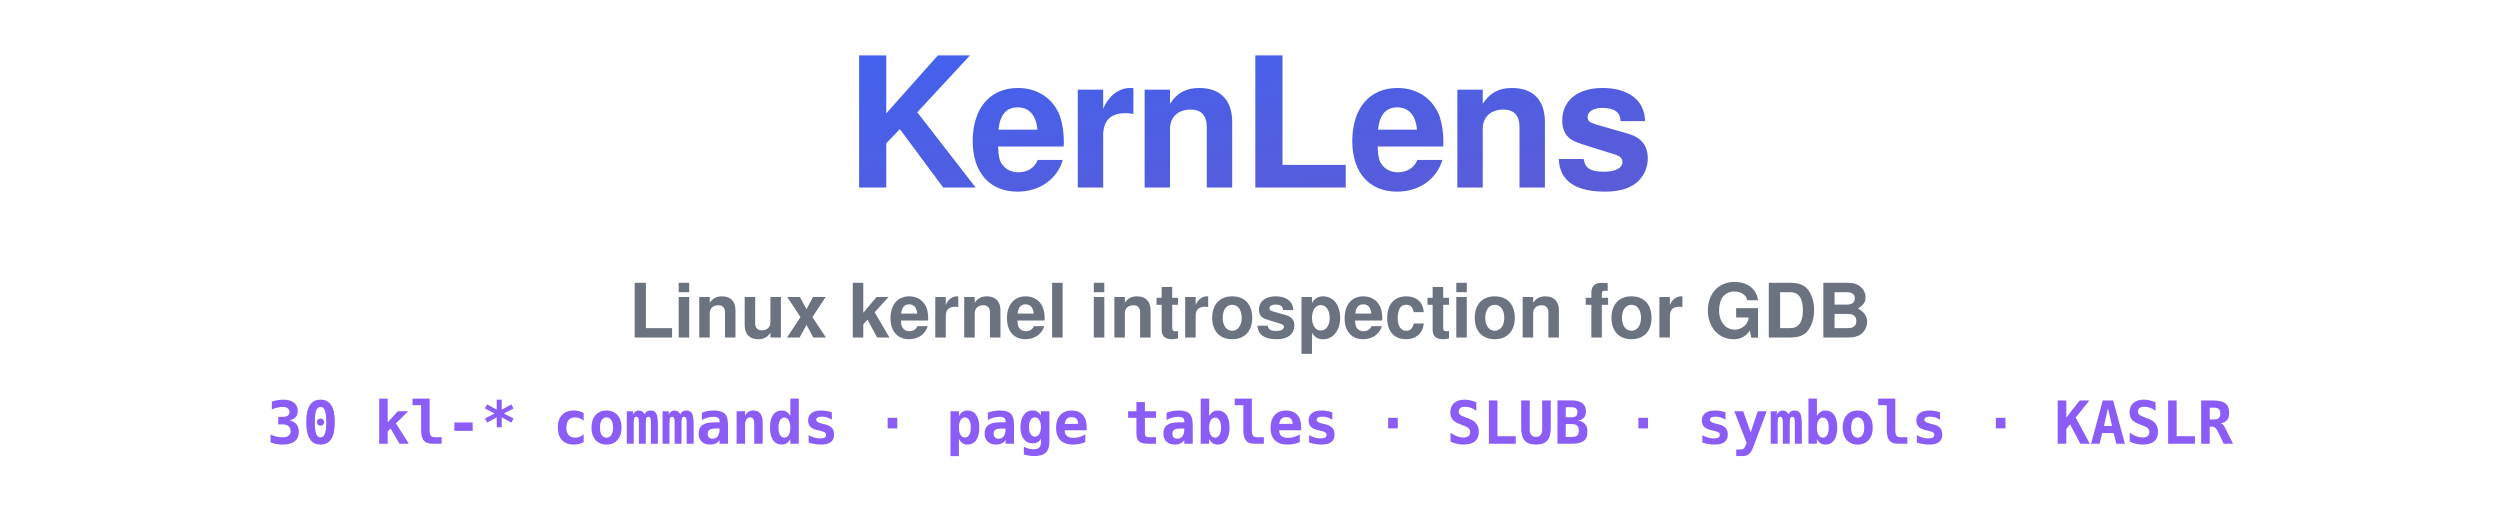
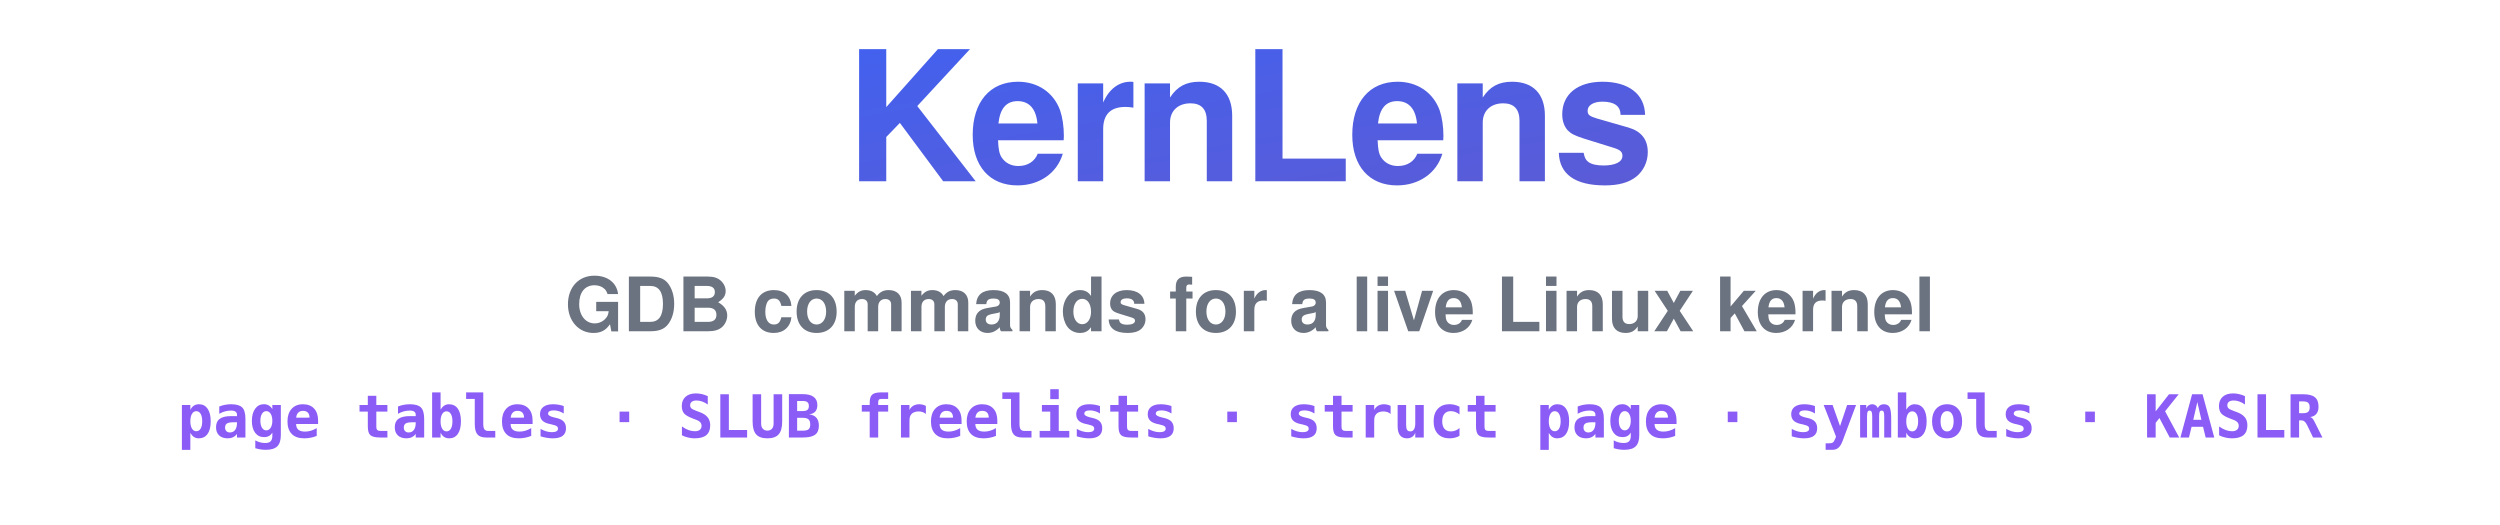
<svg xmlns="http://www.w3.org/2000/svg" viewBox="0 0 800 168" preserveAspectRatio="xMidYMid meet" width="100%" role="img" aria-labelledby="banner-title banner-desc">
  <defs>
    <linearGradient id="wordmark" x1="0%" y1="0%" x2="100%" y2="100%">
      <stop offset="0%" stop-color="#4361ee" />
      <stop offset="100%" stop-color="#5b5bd6" />
    </linearGradient>
    <style>
            text {
                font-family: -apple-system, BlinkMacSystemFont, "Segoe UI",
                    Helvetica, Arial, sans-serif;
                text-anchor: middle;
            }
            .wordmark {
                font-size: 58px;
                font-weight: 800;
                letter-spacing: -1px;
                fill: url(#wordmark);
            }
            /*
              Sizes are chosen against a contrast ceiling rather than by
              eye.  One fill on two backgrounds tops out at 4.35:1 --
              computed by sweeping every grey -- so 4.5:1 (AA for small
              text) is unreachable here.  WCAG counts bold text at 18.66px
              and regular text at 24px as "large", where AA needs only
              3.0, so the two small lines are set to pass that:

                tagline 24px bold  #6b7280   4.83 light / 3.91 dark
                surface 19px bold  #8b5cf6   4.23 light / 4.47 dark

              19px clears the bold threshold with room for font
              differences between viewers.  Do not shrink either line
              without re-measuring: at 14px the surface line needed 4.5
              and had 4.23 on white.
              (No angle brackets in these comments: this is XML text, and
              a raw one would be parsed as the start of a tag.)
            */
            .tagline {
                font-size: 24px;
                font-weight: 700;
                fill: #6b7280;
            }
-             /* The one piece of information the old banner lacked: what the
-                tool actually gives you.  Monospace because the commands are
-                typed. */
+             /* The command set is the whole point of the project, so it
+                comes first.  Names come from the canonical description in
+                pyproject.toml: "SLUB freelists" is the structure the code
+                decodes and "struct page" is a whole subsystem of the tool,
+                and the banner used to name neither.  Monospace because the
+                commands are typed. */
            .surface {
                font-family: ui-monospace, SFMono-Regular, "SF Mono", Menlo,
                    Consolas, monospace;
                font-size: 19px;
                font-weight: 600;
                fill: #8b5cf6;
            }
        </style>
  </defs>
-   <text class="wordmark" x="50%" y="60">KernLens</text>
-   <text class="tagline" x="50%" y="108">Linux kernel introspection for GDB</text>
-   <text class="surface" x="50%" y="142">30 kl-* commands · page tables · SLUB · symbols · KASLR</text>
+   <text class="wordmark" x="50%" y="58">KernLens</text>
+   <text class="tagline" x="50%" y="106">GDB commands for a live Linux kernel</text>
+   <text class="surface" x="50%" y="140">page tables · SLUB freelists · struct page · symbols · KASLR</text>
</svg>
